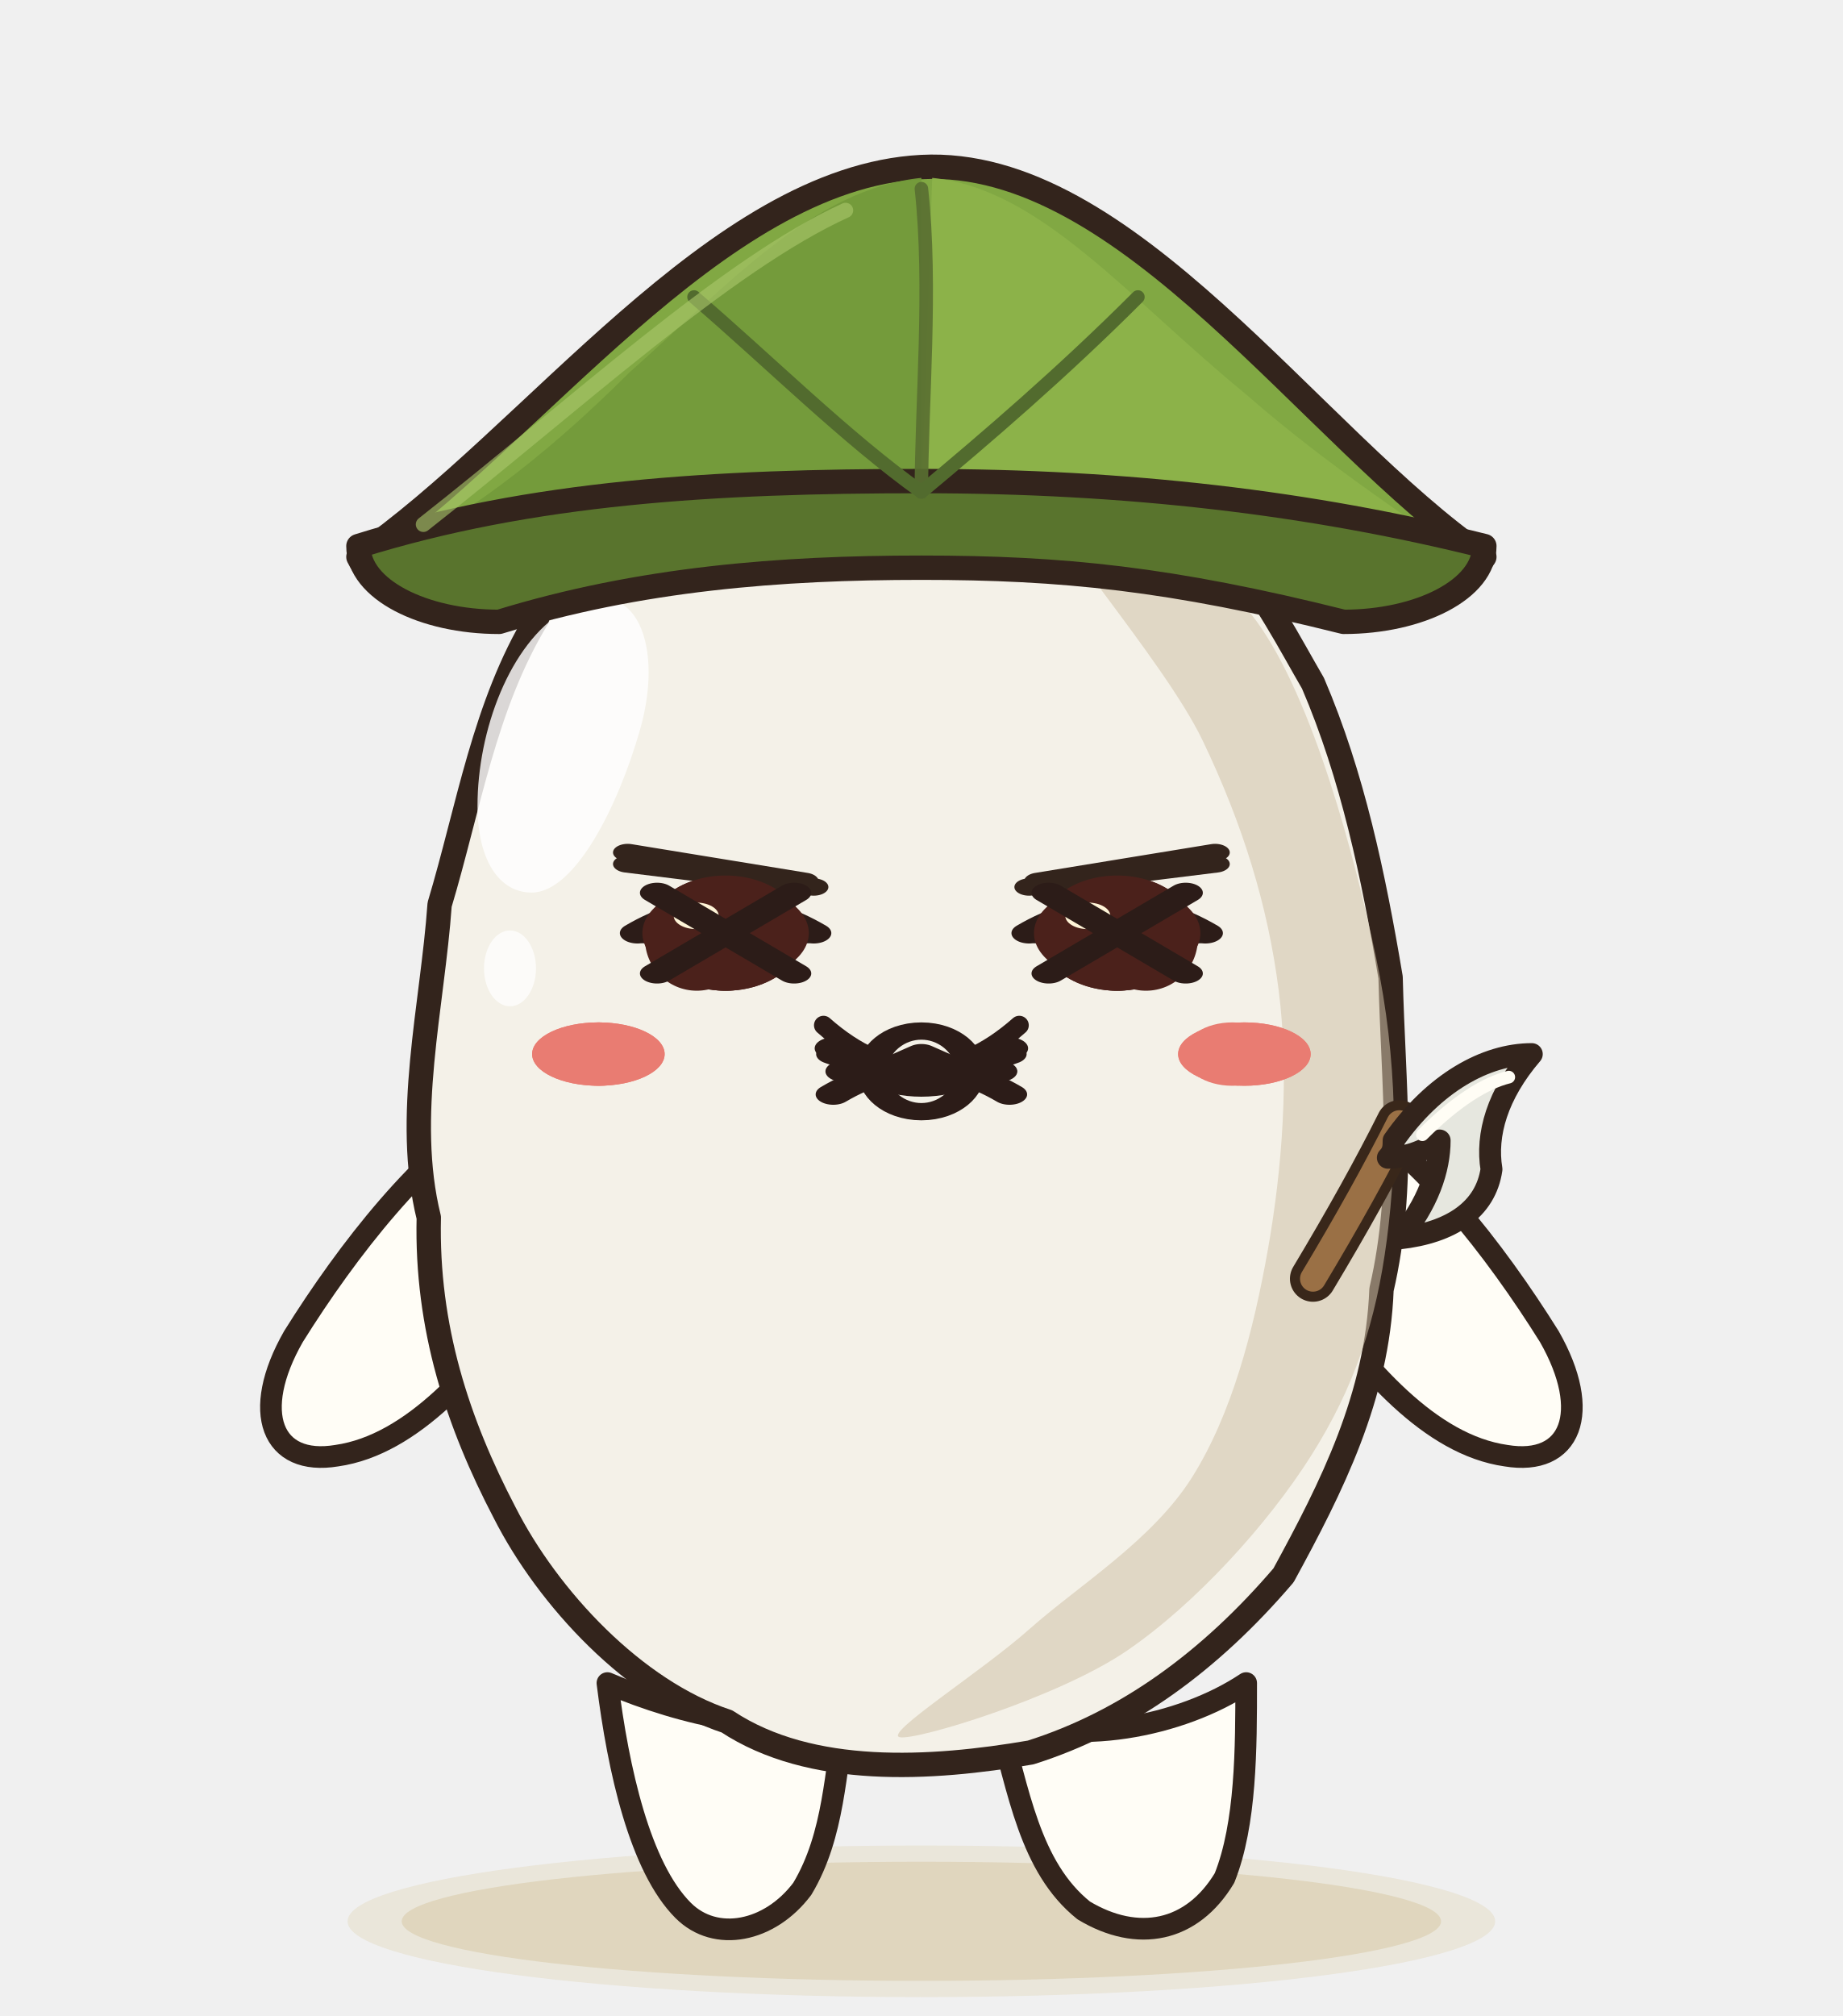
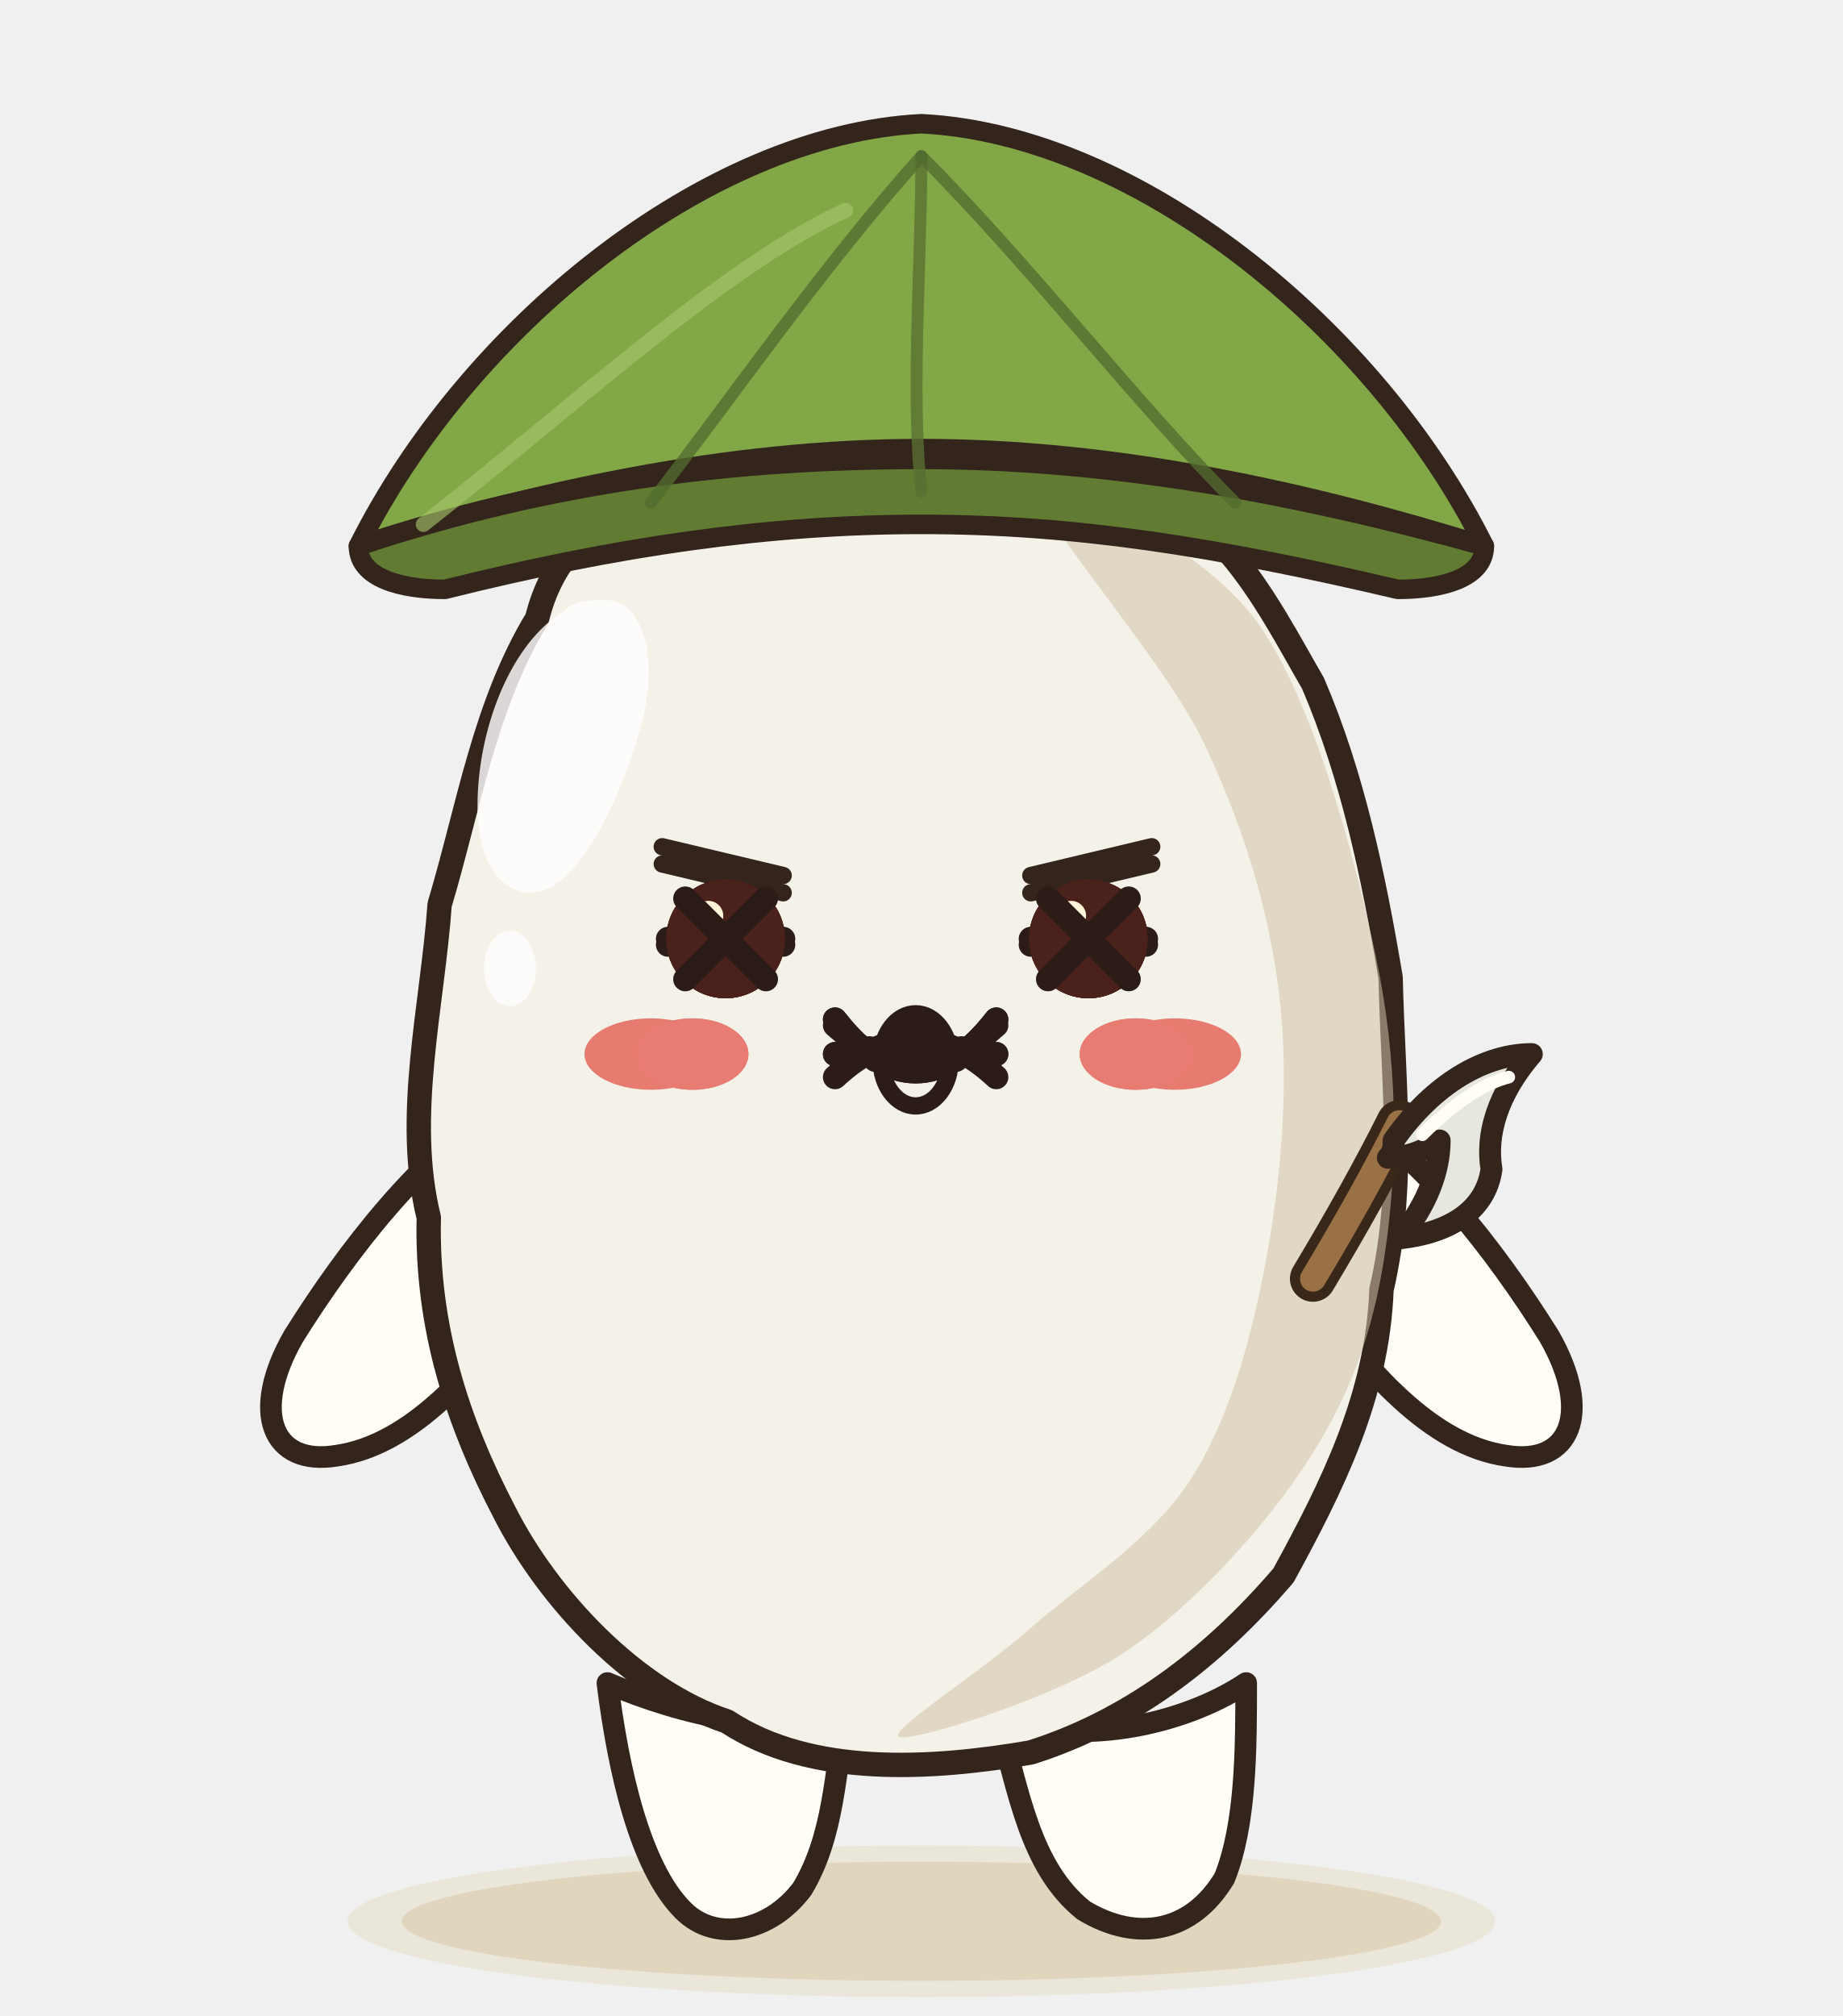
<svg xmlns="http://www.w3.org/2000/svg" width="320" height="350" viewBox="0 0 320 350">
  <g id="body">
    <g id="rice-source-character" transform="matrix(1.88 0 0 1.88 -84.4 -59.36)">
      <ellipse id="rice-ground-shadow-soft" cx="130" cy="209" rx="53" ry="7" fill="#d5c494" opacity=".24" />
      <ellipse id="rice-ground-shadow" cx="130" cy="209" rx="48" ry="5.5" fill="#c9b481" opacity=".32" />
      <path id="rice-arm-left" d="M91 134 C84 138 77 147 72 155 C68 162 70 167 76 166 C83 165 89 158 94 151 Z" fill="#fffdf6" stroke="#33241c" stroke-width="2" stroke-linejoin="round" />
      <path id="rice-arm-right" d="M169 134 C176 138 183 147 188 155 C192 162 190 167 184 166 C177 165 171 158 166 151 Z" fill="#fffdf6" stroke="#33241c" stroke-width="2" stroke-linejoin="round" />
      <path id="rice-foot-left" d="M101 187 C102 195 104 204 108 208 C111 211 116 210 119 206 C122 201 122 195 123 190 C117 192 108 190 101 187 Z" fill="#fffdf6" stroke="#33241c" stroke-width="2" stroke-linejoin="round" />
      <path id="rice-foot-right" d="M137 190 C139 197 140 204 145 208 C150 211 155 210 158 205 C160 200 160 193 160 187 C154 191 144 193 137 190 Z" fill="#fffdf6" stroke="#33241c" stroke-width="2" stroke-linejoin="round" />
      <path id="rice-body-outline" d="M 117.00 75.50 C 126.16 77.75 137.28 75.56 145.90 76.50 C 156.37 75.55 162.03 87.56 166.17 94.67 C 169.83 103.20 171.76 112.44 173.34 121.84 C 173.58 131.87 174.74 141.01 172.50 150.66 C 172.12 160.55 167.92 168.86 163.45 177.05 C 156.68 184.97 148.97 190.61 140.09 193.41 C 130.87 194.99 119.79 195.66 112.04 190.54 C 103.53 187.75 95.52 179.18 91.50 171.25 C 87.18 162.99 84.26 154.15 84.50 144.01 C 82.20 134.71 84.84 124.50 85.50 115.11 C 88.18 106.18 89.62 96.73 94.50 88.70 C 97.16 77.97 107.37 76.22 117.00 75.50 Z" fill="#f4f1e8" stroke="#33241c" stroke-width="2.25" stroke-linejoin="round" />
      <path id="rice-body-side-shade" d="M 141.00 77.00 C 141.83 75.17 155.83 81.83 161.00 89.00 C 166.17 96.17 170.00 110.50 172.00 120.00 C 174.00 129.50 174.00 138.33 173.00 146.00 C 172.00 153.67 170.00 159.67 166.00 166.00 C 162.00 172.33 155.33 179.67 149.00 184.00 C 142.67 188.33 129.50 192.33 128.00 192.00 C 126.50 191.67 135.50 186.00 140.00 182.00 C 144.50 178.00 151.33 173.83 155.00 168.00 C 158.67 162.17 160.67 154.50 162.00 147.00 C 163.33 139.50 164.00 130.83 163.00 123.00 C 162.00 115.17 159.67 107.67 156.00 100.00 C 152.33 92.33 140.17 78.83 141.00 77.00 Z" fill="#d0c1a7" opacity=".55" />
      <path id="rice-body-highlight-large" d="M97 88 C92 91 89 99 89 106 C89 111 91 114 94 114 C98 114 102 106 104 99 C106 92 104 87 101 87 C99 87 98 87 97 88 Z" fill="#ffffff" opacity=".82" />
      <ellipse id="rice-body-highlight-small" cx="92" cy="121" rx="2.4" ry="3.5" fill="#ffffff" opacity=".74" />
    </g>
    <g id="face-neutral">
-       <ellipse id="rice-neutral-blush-left" cx="104" cy="183" rx="8.5" ry="5.5" fill="#e77b70" />
-       <ellipse id="rice-neutral-blush-right" cx="214" cy="183" rx="8.5" ry="5.5" fill="#e77b70" />
-       <ellipse id="rice-neutral-eye-left" cx="121" cy="163" rx="9" ry="9" fill="#4b211b" />
-       <ellipse id="rice-neutral-eye-right" cx="199" cy="163" rx="9" ry="9" fill="#4b211b" />
-       <path id="rice-neutral-mouth" d="M143 178 Q160 193 177 178" fill="none" stroke="#2c1c18" stroke-width="3.3" stroke-linecap="round" />
+       <ellipse id="rice-neutral-blush-left" cx="113" cy="183" rx="11.5" ry="6.2" fill="#e77b70" />
+       <ellipse id="rice-neutral-blush-right" cx="204" cy="183" rx="11.5" ry="6.2" fill="#e77b70" />
+       <ellipse id="rice-neutral-eye-left" cx="126" cy="163" rx="10.3" ry="10.3" fill="#4b211b" />
+       <ellipse id="rice-neutral-eye-right" cx="189" cy="163" rx="10.3" ry="10.3" fill="#4b211b" />
+       <path id="rice-neutral-mouth" d="M145 177 Q159 195 173 177" fill="none" stroke="#2c1c18" stroke-width="4.2" stroke-linecap="round" />
    </g>
-     <g id="face-happy" transform="translate(0 9) translate(160 0) scale(1.36 1) translate(-160 0) translate(-40 -7) scale(1.25 1)">
-       <path id="rice-happy-eye-left" d="M131 160 Q140 151 149 160" fill="none" stroke="#2c1c18" stroke-width="3.6" stroke-linecap="round" />
-       <path id="rice-happy-eye-right" d="M171 160 Q180 151 189 160" fill="none" stroke="#2c1c18" stroke-width="3.6" stroke-linecap="round" />
-       <path id="rice-happy-mouth" d="M151 180 Q160 193 169 180" fill="none" stroke="#2c1c18" stroke-width="3.8" stroke-linecap="round" />
-       <ellipse id="rice-happy-blush-left" transform="translate(160 0) scale(.846 1) translate(-160 0)" cx="121" cy="181" rx="8" ry="5.5" fill="#e97c72" />
-       <ellipse id="rice-happy-blush-right" transform="translate(160 0) scale(.846 1) translate(-160 0)" cx="199" cy="181" rx="8" ry="5.5" fill="#e97c72" />
+     <g id="face-happy">
+       <path id="rice-happy-eye-left" d="M116 164 Q126 151 136 164" fill="none" stroke="#2c1c18" stroke-width="4.2" stroke-linecap="round" />
+       <path id="rice-happy-eye-right" d="M179 164 Q189 151 199 164" fill="none" stroke="#2c1c18" stroke-width="4.2" stroke-linecap="round" />
+       <path id="rice-happy-mouth" d="M145 177 Q159 195 173 177" fill="none" stroke="#2c1c18" stroke-width="4.2" stroke-linecap="round" />
+       <ellipse id="rice-happy-blush-left" transform="translate(160 0) scale(.846 1) translate(-160 0)" cx="113" cy="183" rx="11.5" ry="6.2" fill="#e97c72" />
+       <ellipse id="rice-happy-blush-right" transform="translate(160 0) scale(.846 1) translate(-160 0)" cx="204" cy="183" rx="11.5" ry="6.2" fill="#e97c72" />
    </g>
-     <g id="face-focused" transform="translate(0 9) translate(160 0) scale(1.36 1) translate(-160 0) translate(-40 -7) scale(1.25 1)">
-       <ellipse id="rice-focused-eye-left" cx="140" cy="160" rx="8" ry="10" fill="#4b211b" />
-       <ellipse id="rice-focused-eye-right" cx="180" cy="160" rx="8" ry="10" fill="#4b211b" />
-       <path id="rice-focused-brows" d="M130 146 L148 151 M172 151 L190 146" fill="none" stroke="#33241c" stroke-width="3" stroke-linecap="round" />
-       <path id="rice-focused-mouth" d="M152 184 L168 184" fill="none" stroke="#2c1c18" stroke-width="3.6" stroke-linecap="round" />
+     <g id="face-focused">
+       <ellipse id="rice-focused-eye-left" cx="126" cy="163" rx="10.3" ry="10.3" fill="#4b211b" />
+       <ellipse id="rice-focused-eye-right" cx="189" cy="163" rx="10.3" ry="10.3" fill="#4b211b" />
+       <path id="rice-focused-brows" d="M115 147 L136 152 M179 152 L200 147" fill="none" stroke="#33241c" stroke-width="3" stroke-linecap="round" />
+       <path id="rice-focused-mouth" d="M145 183 L173 183" fill="none" stroke="#2c1c18" stroke-width="4.2" stroke-linecap="round" />
    </g>
-     <g id="face-attack" transform="translate(0 9) translate(160 0) scale(1.36 1) translate(-160 0) translate(-40 -7) scale(1.25 1)">
-       <ellipse id="rice-attack-eye-left" cx="140" cy="160" rx="7" ry="10" fill="#4b211b" />
-       <ellipse id="rice-attack-eye-right" cx="180" cy="160" rx="7" ry="10" fill="#4b211b" />
-       <path id="rice-attack-brows" d="M130 148 L149 152 M171 152 L190 148" fill="none" stroke="#33241c" stroke-width="3" stroke-linecap="round" />
-       <path id="rice-attack-mouth" d="M151 181 L156 184 L160 181 L164 184 L169 181" fill="none" stroke="#2c1c18" stroke-width="3.5" stroke-linecap="round" stroke-linejoin="round" />
+     <g id="face-attack">
+       <ellipse id="rice-attack-eye-left" cx="126" cy="163" rx="10.3" ry="10.3" fill="#4b211b" />
+       <ellipse id="rice-attack-eye-right" cx="189" cy="163" rx="10.3" ry="10.3" fill="#4b211b" />
+       <path id="rice-attack-brows" d="M115 150 L136 155 M179 155 L200 150" fill="none" stroke="#33241c" stroke-width="3" stroke-linecap="round" />
+       <path id="rice-attack-mouth" d="M145 178 L152 184 L159 178 L166 184 L173 178" fill="none" stroke="#2c1c18" stroke-width="4.2" stroke-linecap="round" stroke-linejoin="round" />
    </g>
-     <g id="face-surprised" transform="translate(0 9) translate(160 0) scale(1.36 1) translate(-160 0) translate(-40 -7) scale(1.25 1)">
-       <ellipse id="rice-surprised-eye-left" cx="140" cy="160" rx="8" ry="10" fill="#4b211b" />
-       <ellipse id="rice-surprised-eye-right" cx="180" cy="160" rx="8" ry="10" fill="#4b211b" />
-       <ellipse id="rice-surprised-mouth" cx="160" cy="184" rx="5" ry="7" fill="none" stroke="#2c1c18" stroke-width="3" />
+     <g id="face-surprised">
+       <ellipse id="rice-surprised-eye-left" cx="126" cy="163" rx="10.3" ry="10.3" fill="#4b211b" />
+       <ellipse id="rice-surprised-eye-right" cx="189" cy="163" rx="10.3" ry="10.3" fill="#4b211b" />
+       <ellipse id="rice-surprised-mouth" cx="159" cy="184" rx="6" ry="8" fill="none" stroke="#2c1c18" stroke-width="3" />
    </g>
-     <g id="face-hurt" transform="translate(0 9) translate(160 0) scale(1.36 1) translate(-160 0) translate(-40 -7) scale(1.25 1)">
-       <path id="rice-hurt-eye-left" d="M132 160 L148 160" fill="none" stroke="#2c1c18" stroke-width="3.6" stroke-linecap="round" />
-       <path id="rice-hurt-eye-right" d="M172 160 L188 160" fill="none" stroke="#2c1c18" stroke-width="3.6" stroke-linecap="round" />
-       <path id="rice-hurt-mouth" d="M151 188 Q160 179 169 188" fill="none" stroke="#2c1c18" stroke-width="3.6" stroke-linecap="round" />
-       <ellipse id="rice-hurt-blush-left" transform="translate(160 0) scale(.846 1) translate(-160 0)" cx="121" cy="181" rx="8" ry="5.5" fill="#e97c72" />
-       <ellipse id="rice-hurt-blush-right" transform="translate(160 0) scale(.846 1) translate(-160 0)" cx="199" cy="181" rx="8" ry="5.5" fill="#e97c72" />
+     <g id="face-hurt">
+       <path id="rice-hurt-eye-left" d="M116 163 L136 163" fill="none" stroke="#2c1c18" stroke-width="4.2" stroke-linecap="round" />
+       <path id="rice-hurt-eye-right" d="M179 163 L199 163" fill="none" stroke="#2c1c18" stroke-width="4.2" stroke-linecap="round" />
+       <path id="rice-hurt-mouth" d="M145 187 Q159 174 173 187" fill="none" stroke="#2c1c18" stroke-width="4.2" stroke-linecap="round" />
+       <ellipse id="rice-hurt-blush-left" transform="translate(160 0) scale(.846 1) translate(-160 0)" cx="113" cy="183" rx="11.5" ry="6.2" fill="#e97c72" />
+       <ellipse id="rice-hurt-blush-right" transform="translate(160 0) scale(.846 1) translate(-160 0)" cx="204" cy="183" rx="11.5" ry="6.2" fill="#e97c72" />
    </g>
-     <g id="face-hungry" transform="translate(0 9) translate(160 0) scale(1.36 1) translate(-160 0) translate(-40 -7) scale(1.25 1)">
-       <circle id="rice-hungry-eye-left" cx="140" cy="160" r="8.5" fill="#4b211b" />
-       <circle id="rice-hungry-eye-right" cx="180" cy="160" r="8.5" fill="#4b211b" />
-       <circle id="rice-hungry-glint-left" cx="137" cy="157" r="2.3" fill="#fff5d8" />
-       <circle id="rice-hungry-glint-right" cx="177" cy="157" r="2.3" fill="#fff5d8" />
-       <path id="rice-hungry-mouth" d="M155 183 Q160 188 165 183" fill="none" stroke="#2c1c18" stroke-width="3.3" stroke-linecap="round" />
+     <g id="face-hungry">
+       <circle id="rice-hungry-eye-left" cx="126" cy="163" r="10.3" fill="#4b211b" />
+       <circle id="rice-hungry-eye-right" cx="189" cy="163" r="10.3" fill="#4b211b" />
+       <circle id="rice-hungry-glint-left" cx="123" cy="159" r="2.6" fill="#fff5d8" />
+       <circle id="rice-hungry-glint-right" cx="186" cy="159" r="2.6" fill="#fff5d8" />
+       <path id="rice-hungry-mouth" d="M151 182 Q159 189 167 182" fill="none" stroke="#2c1c18" stroke-width="4.2" stroke-linecap="round" />
    </g>
-     <g id="face-dead" transform="translate(0 9) translate(160 0) scale(1.36 1) translate(-160 0) translate(-40 -7) scale(1.25 1)">
-       <path id="rice-dead-eyes" d="M133 153 L147 167 M147 153 L133 167 M173 153 L187 167 M187 153 L173 167" fill="none" stroke="#2c1c18" stroke-width="3.5" stroke-linecap="round" />
-       <path id="rice-dead-mouth" d="M152 184 L168 184" fill="none" stroke="#2c1c18" stroke-width="3.5" stroke-linecap="round" />
+     <g id="face-dead">
+       <path id="rice-dead-eyes" d="M119 156 L133 170 M133 156 L119 170 M182 156 L196 170 M196 156 L182 170" fill="none" stroke="#2c1c18" stroke-width="4.2" stroke-linecap="round" />
+       <path id="rice-dead-mouth" d="M145 183 L173 183" fill="none" stroke="#2c1c18" stroke-width="4.2" stroke-linecap="round" />
    </g>
  </g>
  <g id="conical-hat" transform="matrix(1.88 0 0 1.88 -84.4 -59.36)">
-     <path id="rice-hat-crown" d="M78 83 C94 72 111 48 130 47 C149 46 166 72 182 83 C180 86 175 88 168 87 C153 80 143 77 130 77 C116 77 104 80 92 87 C85 89 80 87 78 83 Z" fill="#81a843" stroke="#33241c" stroke-width="2.25" stroke-linejoin="round" />
-     <path id="rice-hat-left-panel" d="M130 48 C120 49 112 58 103 66 C95 74 87 80 80 83 C91 81 106 77 119 77 C124 77 128 77 130 78 Z" fill="#739a3a" opacity=".94" />
-     <path id="rice-hat-right-panel" d="M131 48 C141 49 149 59 160 68 C168 75 176 80 180 83 C167 80 151 77 139 77 C136 77 133 77 130 78 Z" fill="#8db34a" opacity=".92" />
-     <path id="rice-hat-brim" d="M78 82 C94 77 111 76 130 76 C149 76 166 78 182 82 C182 86 176 89 169 89 C153 85 143 84 130 84 C117 84 104 85 91 89 C84 89 78 86 78 82 Z" fill="#59742d" stroke="#33241c" stroke-width="2.25" stroke-linejoin="round" />
-     <path id="rice-hat-center-seam" d="M130 49 C131 58 130 69 130 77" fill="none" stroke="#596f31" stroke-width="1.25" stroke-linecap="round" opacity=".9" />
-     <path id="rice-hat-left-seam" d="M109 59 C116 65 123 72 130 77" fill="none" stroke="#526b2e" stroke-width="1.25" stroke-linecap="round" />
-     <path id="rice-hat-right-seam" d="M150 59 C143 66 136 72 130 77" fill="none" stroke="#526b2e" stroke-width="1.25" stroke-linecap="round" />
+     <path id="rice-hat-crown" d="M78 82 C88 62 110 44 130 43 C150 44 172 62 182 82 C166 77 148 73 130 73 C112 73 94 77 78 82 Z" fill="#82a747" stroke="#33241c" stroke-width="1.8" stroke-linejoin="round" />
+     <path id="rice-hat-brim" d="M78 82 C96 76 113 74 130 74 C147 74 164 77 182 82 C182 85 178 86 174 86 C157 82 144 80 130 80 C116 80 102 82 86 86 C82 86 78 85 78 82 Z" fill="#617b32" stroke="#33241c" stroke-width="1.8" stroke-linejoin="round" />
+     <path id="rice-hat-center-seam" d="M130 46 C130 56 129 68 130 77" fill="none" stroke="#596f31" stroke-width="1.1" stroke-linecap="round" opacity=".78" />
+     <path id="rice-hat-left-seam" d="M105 78 C112 69 121 56 130 46" fill="none" stroke="#526b2e" stroke-width="1.1" stroke-linecap="round" opacity=".78" />
+     <path id="rice-hat-right-seam" d="M130 46 C140 56 150 69 159 78" fill="none" stroke="#526b2e" stroke-width="1.1" stroke-linecap="round" opacity=".78" />
    <path id="rice-hat-soft-highlight" d="M84 80 C98 69 112 56 123 51" fill="none" stroke="#a9c66b" stroke-width="1.4" stroke-linecap="round" opacity=".62" />
  </g>
  <g id="sickle">
    <path id="rice-sickle-handle-outline" d="M228 222 C234 212 239 203 243 195" fill="none" stroke="#39271a" stroke-width="8" stroke-linecap="round" />
    <path id="rice-sickle-handle-wood" d="M228 222 C234 212 239 203 243 195" fill="none" stroke="#9a7045" stroke-width="4.5" stroke-linecap="round" />
    <path id="rice-sickle-blade" d="M242 198 C249 188 258 183 266 183 C260 190 258 197 259 203 C258 210 252 214 243 215 C248 209 250 203 250 198 C247 200 244 201 241 201 C242 200 242 199 242 198 Z" fill="#e6e7df" stroke="#33241c" stroke-width="3.8" stroke-linejoin="round" />
    <path id="rice-sickle-blade-glint" d="M247 197 C253 191 258 188 262 187" fill="none" stroke="#fffdf5" stroke-width="2.2" stroke-linecap="round" />
  </g>
</svg>
